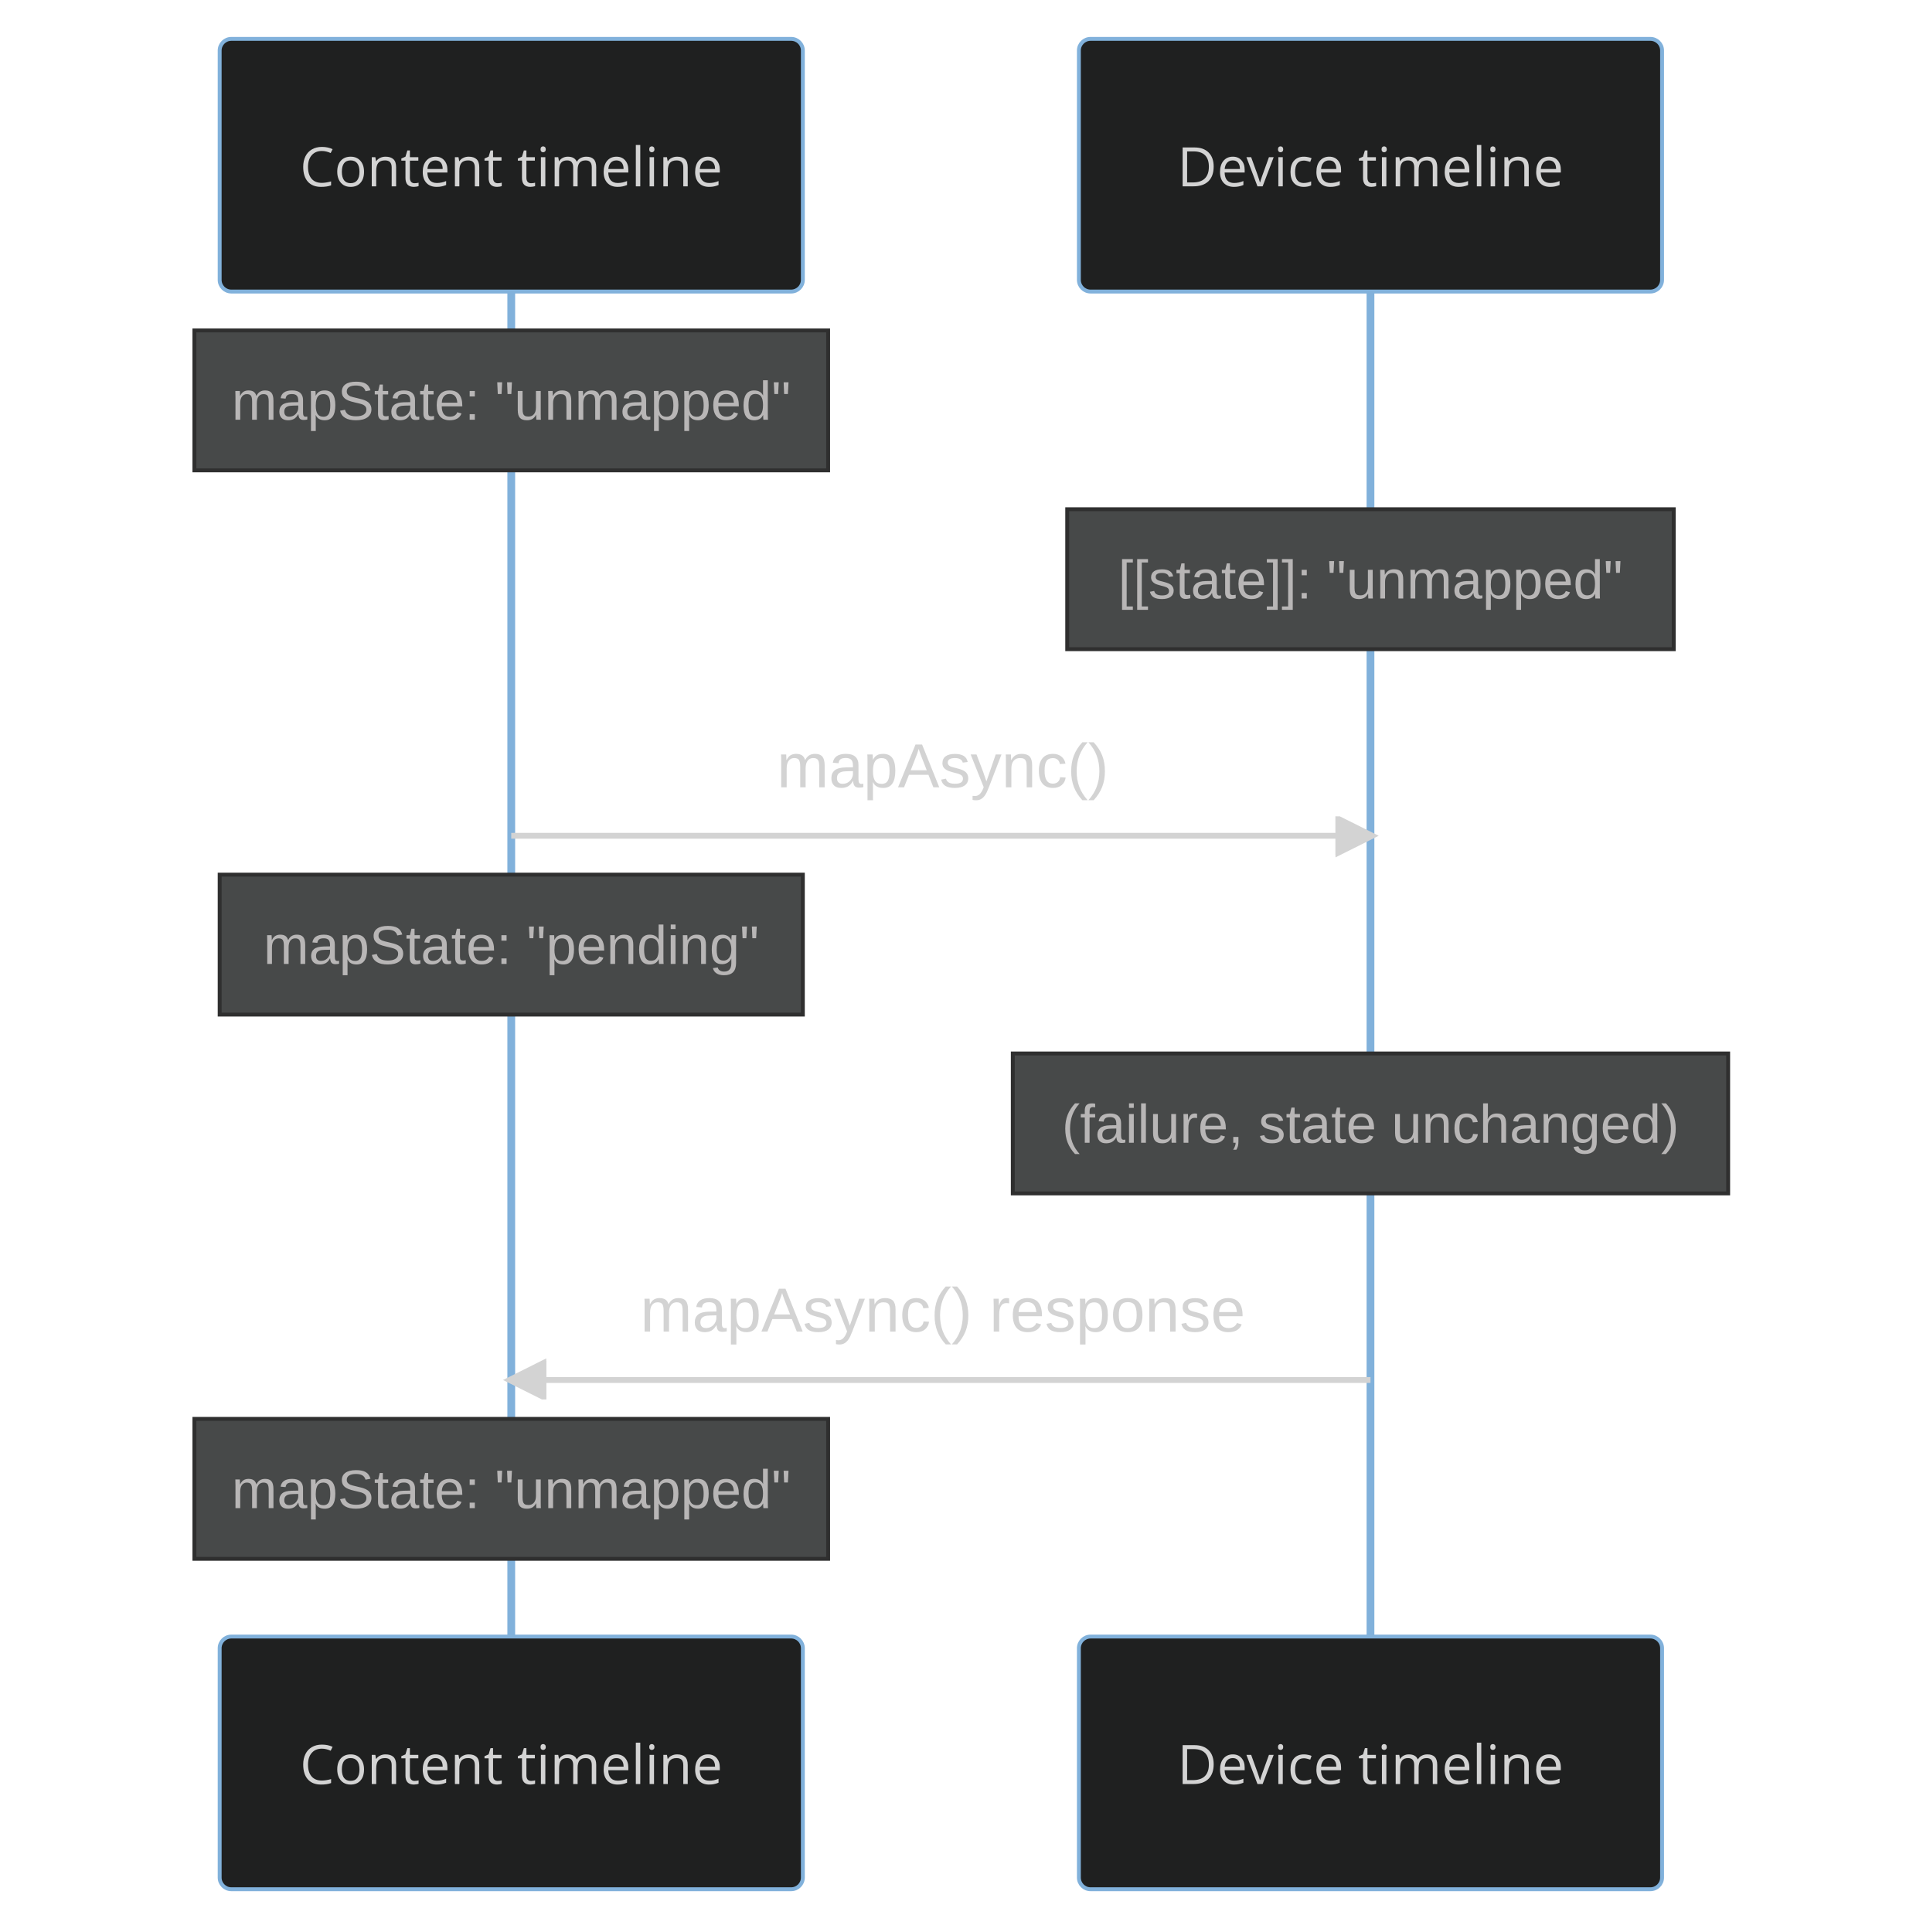
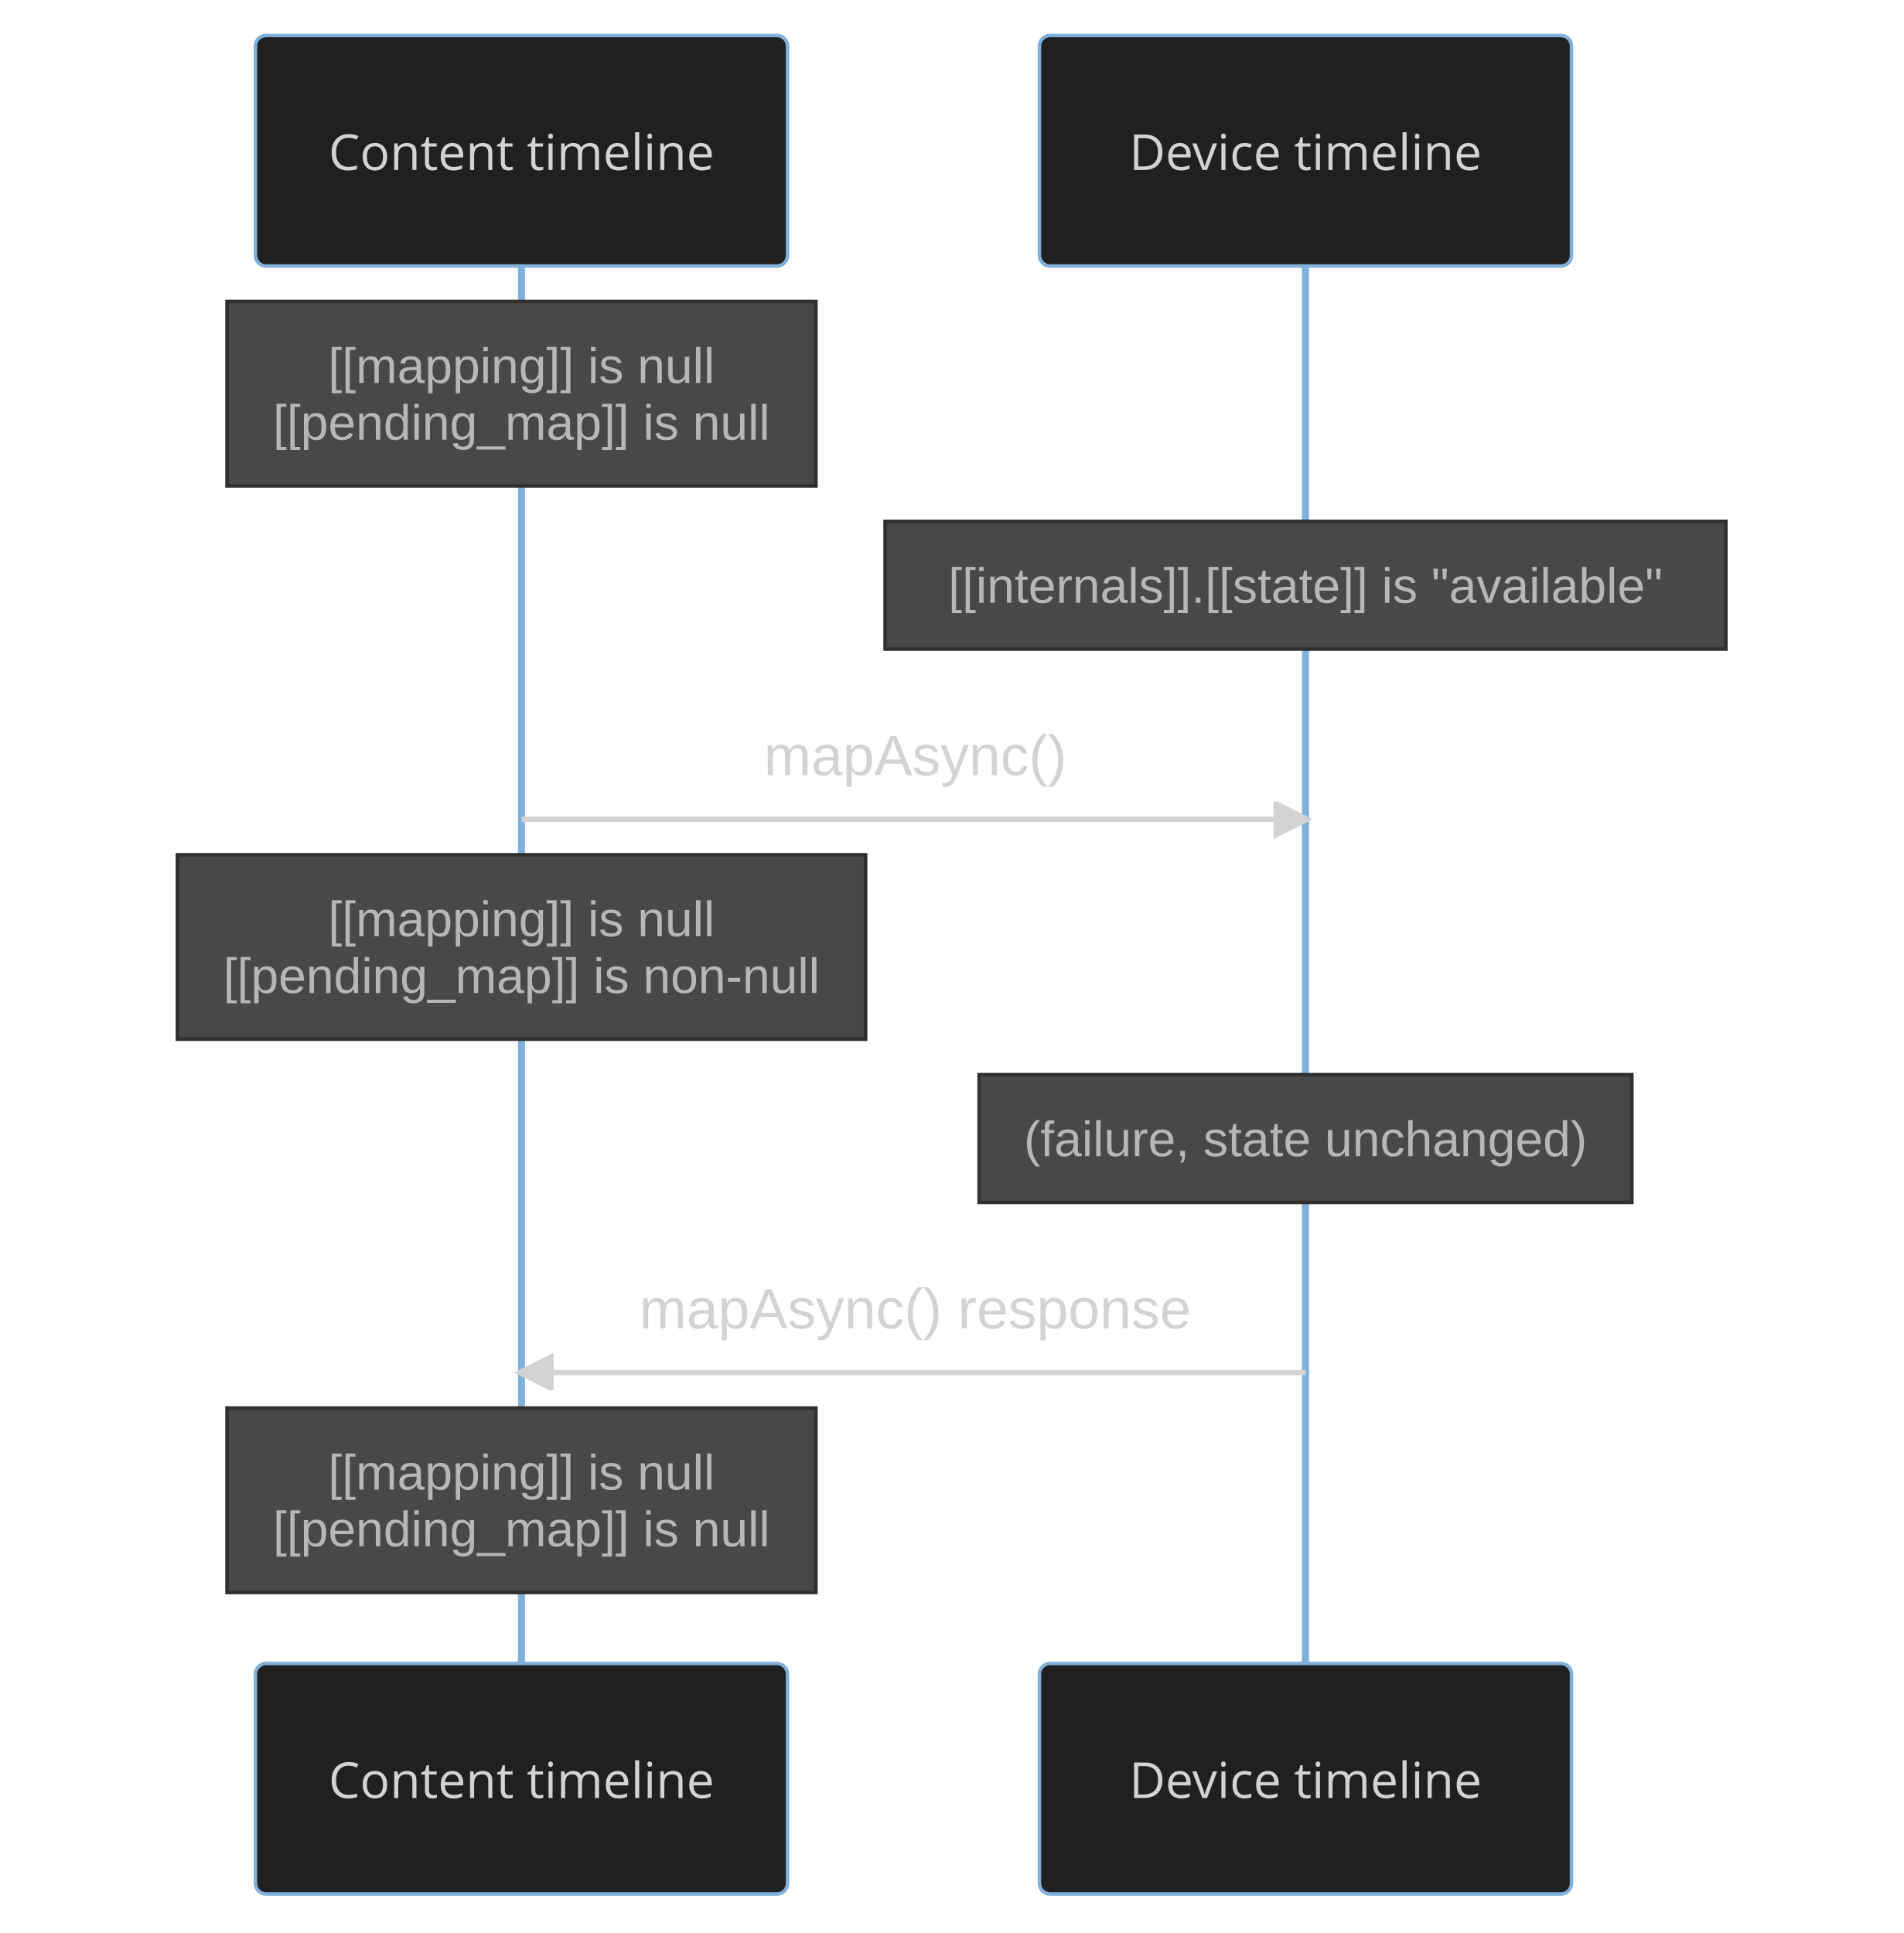
- <svg xmlns="http://www.w3.org/2000/svg" id="mermaid-0" width="100%" height="497" style="max-width: 494.5px; background-color: black;" viewBox="-56.5 -10 494.5 497" role="img" aria-labelledby="chart-title-mermaid-0 chart-desc-mermaid-0">
+ <svg xmlns="http://www.w3.org/2000/svg" id="mermaid-0" width="100%" height="545" style="max-width: 536.5px; background-color: black;" viewBox="-72 -10 536.5 545" role="img" aria-labelledby="chart-title-mermaid-0 chart-desc-mermaid-0">
  <style>#mermaid-0 {font-family:"trebuchet ms",verdana,arial,sans-serif;font-size:16px;fill:#ccc;}#mermaid-0 .error-icon{fill:#a44141;}#mermaid-0 .error-text{fill:#ddd;stroke:#ddd;}#mermaid-0 .edge-thickness-normal{stroke-width:2px;}#mermaid-0 .edge-thickness-thick{stroke-width:3.5px;}#mermaid-0 .edge-pattern-solid{stroke-dasharray:0;}#mermaid-0 .edge-pattern-dashed{stroke-dasharray:3;}#mermaid-0 .edge-pattern-dotted{stroke-dasharray:2;}#mermaid-0 .marker{fill:lightgrey;stroke:lightgrey;}#mermaid-0 .marker.cross{stroke:lightgrey;}#mermaid-0 svg{font-family:"trebuchet ms",verdana,arial,sans-serif;font-size:16px;}#mermaid-0 .actor{stroke:#81B1DB;fill:#1f2020;}#mermaid-0 text.actor&gt;tspan{fill:lightgrey;stroke:none;}#mermaid-0 .actor-line{stroke:lightgrey;}#mermaid-0 .messageLine0{stroke-width:1.5;stroke-dasharray:none;stroke:lightgrey;}#mermaid-0 .messageLine1{stroke-width:1.5;stroke-dasharray:2,2;stroke:lightgrey;}#mermaid-0 #arrowhead path{fill:lightgrey;stroke:lightgrey;}#mermaid-0 .sequenceNumber{fill:black;}#mermaid-0 #sequencenumber{fill:lightgrey;}#mermaid-0 #crosshead path{fill:lightgrey;stroke:lightgrey;}#mermaid-0 .messageText{fill:lightgrey;stroke:lightgrey;}#mermaid-0 .labelBox{stroke:#81B1DB;fill:#1f2020;}#mermaid-0 .labelText,#mermaid-0 .labelText&gt;tspan{fill:lightgrey;stroke:none;}#mermaid-0 .loopText,#mermaid-0 .loopText&gt;tspan{fill:lightgrey;stroke:none;}#mermaid-0 .loopLine{stroke-width:2px;stroke-dasharray:2,2;stroke:#81B1DB;fill:#81B1DB;}#mermaid-0 .note{stroke:hsl(180, 0%, 18.353%);fill:hsl(180, 1.587%, 28.353%);}#mermaid-0 .noteText,#mermaid-0 .noteText&gt;tspan{fill:rgb(183.848, 181.552, 181.552);stroke:none;}#mermaid-0 .activation0{fill:hsl(180, 1.587%, 28.353%);stroke:#81B1DB;}#mermaid-0 .activation1{fill:hsl(180, 1.587%, 28.353%);stroke:#81B1DB;}#mermaid-0 .activation2{fill:hsl(180, 1.587%, 28.353%);stroke:#81B1DB;}#mermaid-0 .actorPopupMenu{position:absolute;}#mermaid-0 .actorPopupMenuPanel{position:absolute;fill:#1f2020;box-shadow:0px 8px 16px 0px rgba(0,0,0,0.2);filter:drop-shadow(3px 5px 2px rgb(0 0 0 / 0.4));}#mermaid-0 .actor-man line{stroke:#81B1DB;fill:#1f2020;}#mermaid-0 .actor-man circle,#mermaid-0 line{stroke:#81B1DB;fill:#1f2020;stroke-width:2px;}#mermaid-0 .messageText{stroke:none;}#mermaid-0 :root{--mermaid-font-family:"trebuchet ms",verdana,arial,sans-serif;}</style>
  <g />
  <defs>
    <symbol id="computer" width="24" height="24">
      <path transform="scale(.5)" d="M2 2v13h20v-13h-20zm18 11h-16v-9h16v9zm-10.228 6l.466-1h3.524l.467 1h-4.457zm14.228 3h-24l2-6h2.104l-1.33 4h18.45l-1.297-4h2.073l2 6zm-5-10h-14v-7h14v7z" />
    </symbol>
  </defs>
  <defs>
    <symbol id="database" fill-rule="evenodd" clip-rule="evenodd">
      <path transform="scale(.5)" d="M12.258.001l.256.004.255.005.253.008.251.01.249.012.247.015.246.016.242.019.241.02.239.023.236.024.233.027.231.028.229.031.225.032.223.034.22.036.217.038.214.04.211.041.208.043.205.045.201.046.198.048.194.05.191.051.187.053.183.054.18.056.175.057.172.059.168.06.163.061.16.063.155.064.15.066.074.033.073.033.071.034.07.034.069.035.068.035.067.035.066.035.064.036.064.036.062.036.06.036.06.037.058.037.058.037.055.038.055.038.053.038.052.038.051.039.05.039.048.039.047.039.045.04.044.04.043.04.041.04.04.041.039.041.037.041.036.041.034.041.033.042.032.042.03.042.029.042.027.042.026.043.024.043.023.043.021.043.02.043.018.044.017.043.015.044.013.044.012.044.011.045.009.044.007.045.006.045.004.045.002.045.001.045v17l-.001.045-.002.045-.004.045-.006.045-.007.045-.009.044-.011.045-.012.044-.013.044-.015.044-.017.043-.018.044-.02.043-.021.043-.023.043-.024.043-.026.043-.027.042-.029.042-.03.042-.032.042-.033.042-.034.041-.036.041-.037.041-.039.041-.04.041-.041.04-.043.04-.044.04-.045.04-.047.039-.048.039-.05.039-.051.039-.052.038-.053.038-.055.038-.055.038-.058.037-.058.037-.06.037-.06.036-.062.036-.064.036-.064.036-.066.035-.067.035-.068.035-.069.035-.07.034-.071.034-.073.033-.074.033-.15.066-.155.064-.16.063-.163.061-.168.06-.172.059-.175.057-.18.056-.183.054-.187.053-.191.051-.194.05-.198.048-.201.046-.205.045-.208.043-.211.041-.214.04-.217.038-.22.036-.223.034-.225.032-.229.031-.231.028-.233.027-.236.024-.239.023-.241.02-.242.019-.246.016-.247.015-.249.012-.251.01-.253.008-.255.005-.256.004-.258.001-.258-.001-.256-.004-.255-.005-.253-.008-.251-.01-.249-.012-.247-.015-.245-.016-.243-.019-.241-.02-.238-.023-.236-.024-.234-.027-.231-.028-.228-.031-.226-.032-.223-.034-.22-.036-.217-.038-.214-.04-.211-.041-.208-.043-.204-.045-.201-.046-.198-.048-.195-.05-.19-.051-.187-.053-.184-.054-.179-.056-.176-.057-.172-.059-.167-.06-.164-.061-.159-.063-.155-.064-.151-.066-.074-.033-.072-.033-.072-.034-.07-.034-.069-.035-.068-.035-.067-.035-.066-.035-.064-.036-.063-.036-.062-.036-.061-.036-.06-.037-.058-.037-.057-.037-.056-.038-.055-.038-.053-.038-.052-.038-.051-.039-.049-.039-.049-.039-.046-.039-.046-.04-.044-.04-.043-.04-.041-.04-.04-.041-.039-.041-.037-.041-.036-.041-.034-.041-.033-.042-.032-.042-.03-.042-.029-.042-.027-.042-.026-.043-.024-.043-.023-.043-.021-.043-.02-.043-.018-.044-.017-.043-.015-.044-.013-.044-.012-.044-.011-.045-.009-.044-.007-.045-.006-.045-.004-.045-.002-.045-.001-.045v-17l.001-.045.002-.045.004-.045.006-.045.007-.045.009-.044.011-.045.012-.044.013-.044.015-.044.017-.043.018-.044.02-.043.021-.043.023-.043.024-.043.026-.043.027-.042.029-.042.03-.042.032-.042.033-.042.034-.041.036-.041.037-.041.039-.041.04-.041.041-.04.043-.04.044-.04.046-.04.046-.039.049-.039.049-.039.051-.039.052-.038.053-.038.055-.038.056-.038.057-.037.058-.037.06-.037.061-.036.062-.036.063-.036.064-.036.066-.035.067-.035.068-.035.069-.035.07-.034.072-.034.072-.033.074-.033.151-.066.155-.064.159-.063.164-.061.167-.06.172-.059.176-.057.179-.056.184-.054.187-.053.19-.051.195-.05.198-.048.201-.046.204-.045.208-.043.211-.041.214-.04.217-.038.22-.036.223-.034.226-.032.228-.031.231-.028.234-.027.236-.024.238-.023.241-.02.243-.019.245-.016.247-.015.249-.012.251-.01.253-.008.255-.005.256-.004.258-.001.258.001zm-9.258 20.499v.01l.001.021.003.021.004.022.005.021.006.022.007.022.009.023.01.022.011.023.012.023.013.023.015.023.016.024.017.023.018.024.019.024.021.024.022.025.023.024.024.025.052.049.056.05.061.051.066.051.07.051.075.051.079.052.084.052.088.052.092.052.097.052.102.051.105.052.11.052.114.051.119.051.123.051.127.05.131.05.135.05.139.048.144.049.147.047.152.047.155.047.16.045.163.045.167.043.171.043.176.041.178.041.183.039.187.039.19.037.194.035.197.035.202.033.204.031.209.03.212.029.216.027.219.025.222.024.226.021.23.02.233.018.236.016.24.015.243.012.246.01.249.008.253.005.256.004.259.001.26-.001.257-.004.254-.005.25-.008.247-.011.244-.012.241-.014.237-.016.233-.018.231-.021.226-.021.224-.024.22-.026.216-.027.212-.028.21-.031.205-.031.202-.034.198-.034.194-.036.191-.037.187-.039.183-.04.179-.04.175-.042.172-.043.168-.044.163-.045.16-.046.155-.046.152-.047.148-.048.143-.049.139-.049.136-.05.131-.05.126-.05.123-.051.118-.052.114-.051.11-.052.106-.052.101-.052.096-.052.092-.052.088-.053.083-.051.079-.052.074-.052.07-.051.065-.051.06-.051.056-.05.051-.05.023-.024.023-.025.021-.024.02-.024.019-.024.018-.024.017-.024.015-.023.014-.024.013-.023.012-.023.01-.023.01-.022.008-.022.006-.022.006-.022.004-.022.004-.021.001-.021.001-.021v-4.127l-.077.055-.08.053-.083.054-.085.053-.087.052-.09.052-.093.051-.095.05-.097.05-.1.049-.102.049-.105.048-.106.047-.109.047-.111.046-.114.045-.115.045-.118.044-.12.043-.122.042-.124.042-.126.041-.128.04-.13.04-.132.038-.134.038-.135.037-.138.037-.139.035-.142.035-.143.034-.144.033-.147.032-.148.031-.15.03-.151.03-.153.029-.154.027-.156.027-.158.026-.159.025-.161.024-.162.023-.163.022-.165.021-.166.02-.167.019-.169.018-.169.017-.171.016-.173.015-.173.014-.175.013-.175.012-.177.011-.178.01-.179.008-.179.008-.181.006-.182.005-.182.004-.184.003-.184.002h-.37l-.184-.002-.184-.003-.182-.004-.182-.005-.181-.006-.179-.008-.179-.008-.178-.01-.176-.011-.176-.012-.175-.013-.173-.014-.172-.015-.171-.016-.17-.017-.169-.018-.167-.019-.166-.02-.165-.021-.163-.022-.162-.023-.161-.024-.159-.025-.157-.026-.156-.027-.155-.027-.153-.029-.151-.03-.15-.03-.148-.031-.146-.032-.145-.033-.143-.034-.141-.035-.14-.035-.137-.037-.136-.037-.134-.038-.132-.038-.13-.04-.128-.04-.126-.041-.124-.042-.122-.042-.12-.044-.117-.043-.116-.045-.113-.045-.112-.046-.109-.047-.106-.047-.105-.048-.102-.049-.1-.049-.097-.05-.095-.05-.093-.052-.09-.051-.087-.052-.085-.053-.083-.054-.08-.054-.077-.054v4.127zm0-5.654v.011l.001.021.003.021.004.021.005.022.006.022.007.022.009.022.01.022.011.023.012.023.013.023.015.024.016.023.017.024.018.024.019.024.021.024.022.024.023.025.024.024.052.05.056.05.061.05.066.051.07.051.075.052.079.051.084.052.088.052.092.052.097.052.102.052.105.052.11.051.114.051.119.052.123.05.127.051.131.05.135.049.139.049.144.048.147.048.152.047.155.046.16.045.163.045.167.044.171.042.176.042.178.04.183.04.187.038.19.037.194.036.197.034.202.033.204.032.209.03.212.028.216.027.219.025.222.024.226.022.23.02.233.018.236.016.24.014.243.012.246.01.249.008.253.006.256.003.259.001.26-.001.257-.003.254-.006.25-.008.247-.01.244-.012.241-.015.237-.016.233-.018.231-.02.226-.022.224-.024.22-.025.216-.027.212-.029.21-.03.205-.032.202-.033.198-.035.194-.036.191-.037.187-.039.183-.039.179-.041.175-.042.172-.043.168-.044.163-.045.16-.045.155-.047.152-.047.148-.048.143-.048.139-.05.136-.049.131-.05.126-.051.123-.051.118-.051.114-.052.11-.052.106-.052.101-.052.096-.052.092-.052.088-.052.083-.052.079-.052.074-.051.07-.052.065-.051.06-.05.056-.051.051-.049.023-.025.023-.024.021-.025.02-.024.019-.024.018-.024.017-.024.015-.023.014-.023.013-.024.012-.022.01-.023.01-.023.008-.022.006-.022.006-.022.004-.021.004-.022.001-.021.001-.021v-4.139l-.077.054-.08.054-.083.054-.085.052-.087.053-.09.051-.093.051-.095.051-.097.05-.1.049-.102.049-.105.048-.106.047-.109.047-.111.046-.114.045-.115.044-.118.044-.12.044-.122.042-.124.042-.126.041-.128.04-.13.039-.132.039-.134.038-.135.037-.138.036-.139.036-.142.035-.143.033-.144.033-.147.033-.148.031-.15.03-.151.03-.153.028-.154.028-.156.027-.158.026-.159.025-.161.024-.162.023-.163.022-.165.021-.166.02-.167.019-.169.018-.169.017-.171.016-.173.015-.173.014-.175.013-.175.012-.177.011-.178.009-.179.009-.179.007-.181.007-.182.005-.182.004-.184.003-.184.002h-.37l-.184-.002-.184-.003-.182-.004-.182-.005-.181-.007-.179-.007-.179-.009-.178-.009-.176-.011-.176-.012-.175-.013-.173-.014-.172-.015-.171-.016-.17-.017-.169-.018-.167-.019-.166-.02-.165-.021-.163-.022-.162-.023-.161-.024-.159-.025-.157-.026-.156-.027-.155-.028-.153-.028-.151-.03-.15-.03-.148-.031-.146-.033-.145-.033-.143-.033-.141-.035-.14-.036-.137-.036-.136-.037-.134-.038-.132-.039-.13-.039-.128-.04-.126-.041-.124-.042-.122-.043-.12-.043-.117-.044-.116-.044-.113-.046-.112-.046-.109-.046-.106-.047-.105-.048-.102-.049-.1-.049-.097-.05-.095-.051-.093-.051-.09-.051-.087-.053-.085-.052-.083-.054-.08-.054-.077-.054v4.139zm0-5.666v.011l.001.02.003.022.004.021.005.022.006.021.007.022.009.023.01.022.011.023.012.023.013.023.015.023.016.024.017.024.018.023.019.024.021.025.022.024.023.024.024.025.052.05.056.05.061.05.066.051.07.051.075.052.079.051.084.052.088.052.092.052.097.052.102.052.105.051.11.052.114.051.119.051.123.051.127.05.131.05.135.05.139.049.144.048.147.048.152.047.155.046.16.045.163.045.167.043.171.043.176.042.178.04.183.04.187.038.19.037.194.036.197.034.202.033.204.032.209.03.212.028.216.027.219.025.222.024.226.021.23.02.233.018.236.017.24.014.243.012.246.01.249.008.253.006.256.003.259.001.26-.001.257-.003.254-.006.25-.008.247-.01.244-.013.241-.014.237-.016.233-.018.231-.02.226-.022.224-.024.22-.025.216-.027.212-.029.21-.03.205-.032.202-.033.198-.035.194-.036.191-.037.187-.039.183-.039.179-.041.175-.042.172-.043.168-.044.163-.045.16-.045.155-.047.152-.047.148-.048.143-.049.139-.049.136-.049.131-.051.126-.05.123-.051.118-.052.114-.051.11-.052.106-.052.101-.052.096-.052.092-.052.088-.052.083-.052.079-.052.074-.052.07-.051.065-.051.06-.051.056-.05.051-.049.023-.025.023-.025.021-.024.02-.024.019-.024.018-.024.017-.024.015-.023.014-.024.013-.023.012-.023.01-.022.01-.023.008-.022.006-.022.006-.022.004-.022.004-.021.001-.021.001-.021v-4.153l-.077.054-.08.054-.083.053-.085.053-.087.053-.09.051-.093.051-.095.051-.097.05-.1.049-.102.048-.105.048-.106.048-.109.046-.111.046-.114.046-.115.044-.118.044-.12.043-.122.043-.124.042-.126.041-.128.04-.13.039-.132.039-.134.038-.135.037-.138.036-.139.036-.142.034-.143.034-.144.033-.147.032-.148.032-.15.03-.151.03-.153.028-.154.028-.156.027-.158.026-.159.024-.161.024-.162.023-.163.023-.165.021-.166.02-.167.019-.169.018-.169.017-.171.016-.173.015-.173.014-.175.013-.175.012-.177.01-.178.01-.179.009-.179.007-.181.006-.182.006-.182.004-.184.003-.184.001-.185.001-.185-.001-.184-.001-.184-.003-.182-.004-.182-.006-.181-.006-.179-.007-.179-.009-.178-.01-.176-.01-.176-.012-.175-.013-.173-.014-.172-.015-.171-.016-.17-.017-.169-.018-.167-.019-.166-.02-.165-.021-.163-.023-.162-.023-.161-.024-.159-.024-.157-.026-.156-.027-.155-.028-.153-.028-.151-.03-.15-.03-.148-.032-.146-.032-.145-.033-.143-.034-.141-.034-.14-.036-.137-.036-.136-.037-.134-.038-.132-.039-.13-.039-.128-.041-.126-.041-.124-.041-.122-.043-.12-.043-.117-.044-.116-.044-.113-.046-.112-.046-.109-.046-.106-.048-.105-.048-.102-.048-.1-.05-.097-.049-.095-.051-.093-.051-.09-.052-.087-.052-.085-.053-.083-.053-.08-.054-.077-.054v4.153zm8.74-8.179l-.257.004-.254.005-.25.008-.247.011-.244.012-.241.014-.237.016-.233.018-.231.021-.226.022-.224.023-.22.026-.216.027-.212.028-.21.031-.205.032-.202.033-.198.034-.194.036-.191.038-.187.038-.183.04-.179.041-.175.042-.172.043-.168.043-.163.045-.16.046-.155.046-.152.048-.148.048-.143.048-.139.049-.136.05-.131.05-.126.051-.123.051-.118.051-.114.052-.11.052-.106.052-.101.052-.096.052-.092.052-.088.052-.083.052-.079.052-.074.051-.07.052-.065.051-.06.05-.056.05-.051.05-.023.025-.023.024-.021.024-.02.025-.019.024-.018.024-.017.023-.015.024-.014.023-.013.023-.012.023-.01.023-.01.022-.008.022-.006.023-.006.021-.004.022-.004.021-.001.021-.001.021.001.021.001.021.004.021.004.022.006.021.006.023.008.022.01.022.01.023.012.023.013.023.014.023.015.024.017.023.018.024.019.024.02.025.021.024.023.024.023.025.051.05.056.05.06.05.065.051.07.052.074.051.079.052.083.052.088.052.092.052.096.052.101.052.106.052.11.052.114.052.118.051.123.051.126.051.131.05.136.05.139.049.143.048.148.048.152.048.155.046.16.046.163.045.168.043.172.043.175.042.179.041.183.04.187.038.191.038.194.036.198.034.202.033.205.032.21.031.212.028.216.027.22.026.224.023.226.022.231.021.233.018.237.016.241.014.244.012.247.011.25.008.254.005.257.004.26.001.26-.001.257-.004.254-.005.25-.008.247-.011.244-.012.241-.014.237-.016.233-.018.231-.021.226-.022.224-.023.22-.026.216-.027.212-.028.21-.031.205-.032.202-.033.198-.034.194-.036.191-.038.187-.038.183-.04.179-.041.175-.042.172-.043.168-.043.163-.045.16-.046.155-.046.152-.048.148-.048.143-.048.139-.049.136-.05.131-.05.126-.051.123-.051.118-.051.114-.052.11-.052.106-.052.101-.052.096-.052.092-.052.088-.052.083-.052.079-.052.074-.051.07-.052.065-.051.06-.05.056-.05.051-.05.023-.025.023-.024.021-.024.02-.025.019-.024.018-.024.017-.023.015-.024.014-.023.013-.023.012-.023.01-.023.01-.022.008-.022.006-.023.006-.021.004-.022.004-.021.001-.021.001-.021-.001-.021-.001-.021-.004-.021-.004-.022-.006-.021-.006-.023-.008-.022-.01-.022-.01-.023-.012-.023-.013-.023-.014-.023-.015-.024-.017-.023-.018-.024-.019-.024-.02-.025-.021-.024-.023-.024-.023-.025-.051-.05-.056-.05-.06-.05-.065-.051-.07-.052-.074-.051-.079-.052-.083-.052-.088-.052-.092-.052-.096-.052-.101-.052-.106-.052-.11-.052-.114-.052-.118-.051-.123-.051-.126-.051-.131-.05-.136-.05-.139-.049-.143-.048-.148-.048-.152-.048-.155-.046-.16-.046-.163-.045-.168-.043-.172-.043-.175-.042-.179-.041-.183-.04-.187-.038-.191-.038-.194-.036-.198-.034-.202-.033-.205-.032-.21-.031-.212-.028-.216-.027-.22-.026-.224-.023-.226-.022-.231-.021-.233-.018-.237-.016-.241-.014-.244-.012-.247-.011-.25-.008-.254-.005-.257-.004-.26-.001-.26.001z" />
    </symbol>
  </defs>
  <defs>
    <symbol id="clock" width="24" height="24">
      <path transform="scale(.5)" d="M12 2c5.514 0 10 4.486 10 10s-4.486 10-10 10-10-4.486-10-10 4.486-10 10-10zm0-2c-6.627 0-12 5.373-12 12s5.373 12 12 12 12-5.373 12-12-5.373-12-12-12zm5.848 12.459c.202.038.202.333.001.372-1.907.361-6.045 1.111-6.547 1.111-.719 0-1.301-.582-1.301-1.301 0-.512.77-5.447 1.125-7.445.034-.192.312-.181.343.014l.985 6.238 5.394 1.011z" />
    </symbol>
  </defs>
  <g>
-     <line id="actor0" x1="75" y1="5" x2="75" y2="431" class="200" stroke-width="0.5px" stroke="#999" />
+     <line id="actor0" x1="75" y1="5" x2="75" y2="479" class="200" stroke-width="0.5px" stroke="#999" />
    <g id="root-0">
      <rect x="0" y="0" fill="#eaeaea" stroke="#666" width="150" height="65" rx="3" ry="3" class="actor" />
      <text x="75" y="32.5" dominant-baseline="central" alignment-baseline="central" class="actor" style="text-anchor: middle; font-size: 14px; font-weight: 400; font-family: &quot;Open Sans&quot;, sans-serif;">
        <tspan x="75" dy="0">Content timeline</tspan>
      </text>
    </g>
  </g>
  <g>
-     <line id="actor1" x1="296" y1="5" x2="296" y2="431" class="200" stroke-width="0.5px" stroke="#999" />
+     <line id="actor1" x1="296" y1="5" x2="296" y2="479" class="200" stroke-width="0.5px" stroke="#999" />
    <g id="root-1">
      <rect x="221" y="0" fill="#eaeaea" stroke="#666" width="150" height="65" rx="3" ry="3" class="actor" />
      <text x="296" y="32.5" dominant-baseline="central" alignment-baseline="central" class="actor" style="text-anchor: middle; font-size: 14px; font-weight: 400; font-family: &quot;Open Sans&quot;, sans-serif;">
        <tspan x="296" dy="0">Device timeline</tspan>
      </text>
    </g>
  </g>
  <defs>
    <marker id="arrowhead" refX="9" refY="5" markerUnits="userSpaceOnUse" markerWidth="12" markerHeight="12" orient="auto">
      <path d="M 0 0 L 10 5 L 0 10 z" />
    </marker>
  </defs>
  <defs>
    <marker id="crosshead" markerWidth="15" markerHeight="8" orient="auto" refX="16" refY="4">
      <path fill="black" stroke="#000000" stroke-width="1px" d="M 9,2 V 6 L16,4 Z" style="stroke-dasharray: 0, 0;" />
      <path fill="none" stroke="#000000" stroke-width="1px" d="M 0,1 L 6,7 M 6,1 L 0,7" style="stroke-dasharray: 0, 0;" />
    </marker>
  </defs>
  <defs>
    <marker id="filled-head" refX="18" refY="7" markerWidth="20" markerHeight="28" orient="auto">
      <path d="M 18,7 L9,13 L14,7 L9,1 Z" />
    </marker>
  </defs>
  <defs>
    <marker id="sequencenumber" refX="15" refY="15" markerWidth="60" markerHeight="40" orient="auto">
      <circle cx="15" cy="15" r="6" />
    </marker>
  </defs>
  <g>
-     <rect x="-6.5" y="75" fill="#EDF2AE" stroke="#666" width="163" height="36" rx="0" ry="0" class="note" />
+     <rect x="-8" y="75" fill="#EDF2AE" stroke="#666" width="166" height="52" rx="0" ry="0" class="note" />
    <text x="75" y="80" text-anchor="middle" dominant-baseline="middle" alignment-baseline="middle" class="noteText" dy="1em" style="font-family: &quot;trebuchet ms&quot;, verdana, arial, sans-serif; font-size: 14px; font-weight: 400;">
-       <tspan x="75">mapState: "unmapped"</tspan>
+       <tspan x="75">[[mapping]] is null</tspan>
+     </text>
+     <text x="75" y="96" text-anchor="middle" dominant-baseline="middle" alignment-baseline="middle" class="noteText" dy="1em" style="font-family: &quot;trebuchet ms&quot;, verdana, arial, sans-serif; font-size: 14px; font-weight: 400;">
+       <tspan x="75">[[pending_map]] is null</tspan>
    </text>
  </g>
  <g>
-     <rect x="218" y="121" fill="#EDF2AE" stroke="#666" width="156" height="36" rx="0" ry="0" class="note" />
-     <text x="296" y="126" text-anchor="middle" dominant-baseline="middle" alignment-baseline="middle" class="noteText" dy="1em" style="font-family: &quot;trebuchet ms&quot;, verdana, arial, sans-serif; font-size: 14px; font-weight: 400;">
-       <tspan x="296">[[state]]: "unmapped"</tspan>
+     <rect x="177.5" y="137" fill="#EDF2AE" stroke="#666" width="237" height="36" rx="0" ry="0" class="note" />
+     <text x="296" y="142" text-anchor="middle" dominant-baseline="middle" alignment-baseline="middle" class="noteText" dy="1em" style="font-family: &quot;trebuchet ms&quot;, verdana, arial, sans-serif; font-size: 14px; font-weight: 400;">
+       <tspan x="296">[[internals]].[[state]] is "available"</tspan>
    </text>
  </g>
  <g>
-     <rect x="0" y="215" fill="#EDF2AE" stroke="#666" width="150" height="36" rx="0" ry="0" class="note" />
-     <text x="75" y="220" text-anchor="middle" dominant-baseline="middle" alignment-baseline="middle" class="noteText" dy="1em" style="font-family: &quot;trebuchet ms&quot;, verdana, arial, sans-serif; font-size: 14px; font-weight: 400;">
-       <tspan x="75">mapState: "pending"</tspan>
+     <rect x="-22" y="231" fill="#EDF2AE" stroke="#666" width="194" height="52" rx="0" ry="0" class="note" />
+     <text x="75" y="236" text-anchor="middle" dominant-baseline="middle" alignment-baseline="middle" class="noteText" dy="1em" style="font-family: &quot;trebuchet ms&quot;, verdana, arial, sans-serif; font-size: 14px; font-weight: 400;">
+       <tspan x="75">[[mapping]] is null</tspan>
+     </text>
+     <text x="75" y="252" text-anchor="middle" dominant-baseline="middle" alignment-baseline="middle" class="noteText" dy="1em" style="font-family: &quot;trebuchet ms&quot;, verdana, arial, sans-serif; font-size: 14px; font-weight: 400;">
+       <tspan x="75">[[pending_map]] is non-null</tspan>
    </text>
  </g>
  <g>
-     <rect x="204" y="261" fill="#EDF2AE" stroke="#666" width="184" height="36" rx="0" ry="0" class="note" />
-     <text x="296" y="266" text-anchor="middle" dominant-baseline="middle" alignment-baseline="middle" class="noteText" dy="1em" style="font-family: &quot;trebuchet ms&quot;, verdana, arial, sans-serif; font-size: 14px; font-weight: 400;">
+     <rect x="204" y="293" fill="#EDF2AE" stroke="#666" width="184" height="36" rx="0" ry="0" class="note" />
+     <text x="296" y="298" text-anchor="middle" dominant-baseline="middle" alignment-baseline="middle" class="noteText" dy="1em" style="font-family: &quot;trebuchet ms&quot;, verdana, arial, sans-serif; font-size: 14px; font-weight: 400;">
      <tspan x="296">(failure, state unchanged)</tspan>
    </text>
  </g>
  <g>
-     <rect x="-6.5" y="355" fill="#EDF2AE" stroke="#666" width="163" height="36" rx="0" ry="0" class="note" />
-     <text x="75" y="360" text-anchor="middle" dominant-baseline="middle" alignment-baseline="middle" class="noteText" dy="1em" style="font-family: &quot;trebuchet ms&quot;, verdana, arial, sans-serif; font-size: 14px; font-weight: 400;">
-       <tspan x="75">mapState: "unmapped"</tspan>
+     <rect x="-8" y="387" fill="#EDF2AE" stroke="#666" width="166" height="52" rx="0" ry="0" class="note" />
+     <text x="75" y="392" text-anchor="middle" dominant-baseline="middle" alignment-baseline="middle" class="noteText" dy="1em" style="font-family: &quot;trebuchet ms&quot;, verdana, arial, sans-serif; font-size: 14px; font-weight: 400;">
+       <tspan x="75">[[mapping]] is null</tspan>
+     </text>
+     <text x="75" y="408" text-anchor="middle" dominant-baseline="middle" alignment-baseline="middle" class="noteText" dy="1em" style="font-family: &quot;trebuchet ms&quot;, verdana, arial, sans-serif; font-size: 14px; font-weight: 400;">
+       <tspan x="75">[[pending_map]] is null</tspan>
    </text>
  </g>
-   <text x="186" y="172" text-anchor="middle" dominant-baseline="middle" alignment-baseline="middle" class="messageText" dy="1em" style="font-family: &quot;trebuchet ms&quot;, verdana, arial, sans-serif; font-size: 16px; font-weight: 400;">mapAsync()</text>
-   <line x1="75" y1="205" x2="296" y2="205" class="messageLine0" stroke-width="2" stroke="none" marker-end="url(#arrowhead)" style="fill: none;" />
-   <text x="186" y="312" text-anchor="middle" dominant-baseline="middle" alignment-baseline="middle" class="messageText" dy="1em" style="font-family: &quot;trebuchet ms&quot;, verdana, arial, sans-serif; font-size: 16px; font-weight: 400;">mapAsync() response</text>
-   <line x1="296" y1="345" x2="75" y2="345" class="messageLine0" stroke-width="2" stroke="none" marker-end="url(#arrowhead)" style="fill: none;" />
+   <text x="186" y="188" text-anchor="middle" dominant-baseline="middle" alignment-baseline="middle" class="messageText" dy="1em" style="font-family: &quot;trebuchet ms&quot;, verdana, arial, sans-serif; font-size: 16px; font-weight: 400;">mapAsync()</text>
+   <line x1="75" y1="221" x2="296" y2="221" class="messageLine0" stroke-width="2" stroke="none" marker-end="url(#arrowhead)" style="fill: none;" />
+   <text x="186" y="344" text-anchor="middle" dominant-baseline="middle" alignment-baseline="middle" class="messageText" dy="1em" style="font-family: &quot;trebuchet ms&quot;, verdana, arial, sans-serif; font-size: 16px; font-weight: 400;">mapAsync() response</text>
+   <line x1="296" y1="377" x2="75" y2="377" class="messageLine0" stroke-width="2" stroke="none" marker-end="url(#arrowhead)" style="fill: none;" />
  <g>
-     <rect x="0" y="411" fill="#eaeaea" stroke="#666" width="150" height="65" rx="3" ry="3" class="actor" />
-     <text x="75" y="443.5" dominant-baseline="central" alignment-baseline="central" class="actor" style="text-anchor: middle; font-size: 14px; font-weight: 400; font-family: &quot;Open Sans&quot;, sans-serif;">
+     <rect x="0" y="459" fill="#eaeaea" stroke="#666" width="150" height="65" rx="3" ry="3" class="actor" />
+     <text x="75" y="491.5" dominant-baseline="central" alignment-baseline="central" class="actor" style="text-anchor: middle; font-size: 14px; font-weight: 400; font-family: &quot;Open Sans&quot;, sans-serif;">
      <tspan x="75" dy="0">Content timeline</tspan>
    </text>
  </g>
  <g>
-     <rect x="221" y="411" fill="#eaeaea" stroke="#666" width="150" height="65" rx="3" ry="3" class="actor" />
-     <text x="296" y="443.5" dominant-baseline="central" alignment-baseline="central" class="actor" style="text-anchor: middle; font-size: 14px; font-weight: 400; font-family: &quot;Open Sans&quot;, sans-serif;">
+     <rect x="221" y="459" fill="#eaeaea" stroke="#666" width="150" height="65" rx="3" ry="3" class="actor" />
+     <text x="296" y="491.5" dominant-baseline="central" alignment-baseline="central" class="actor" style="text-anchor: middle; font-size: 14px; font-weight: 400; font-family: &quot;Open Sans&quot;, sans-serif;">
      <tspan x="296" dy="0">Device timeline</tspan>
    </text>
  </g>
</svg>
